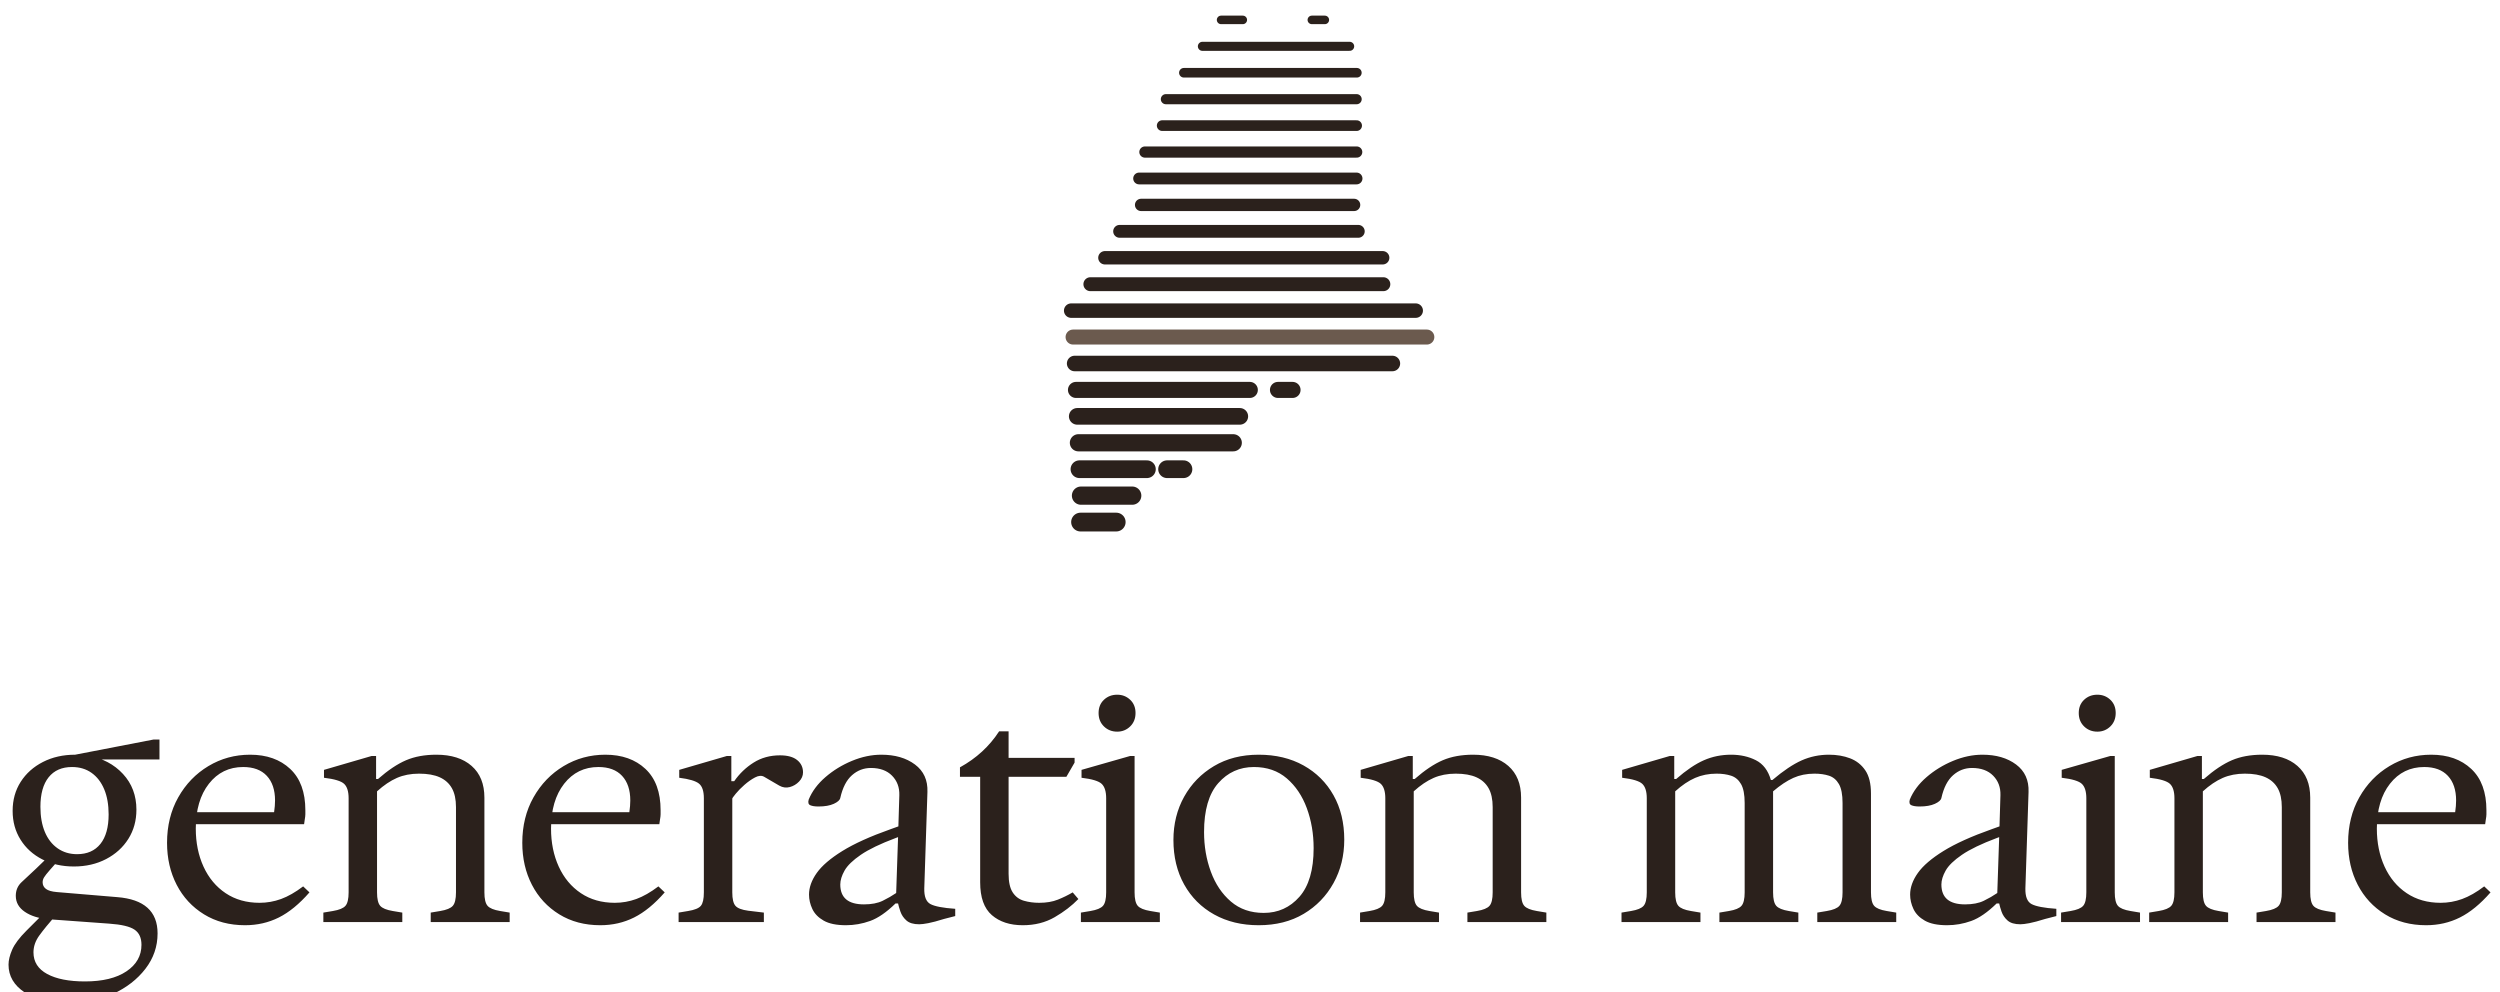
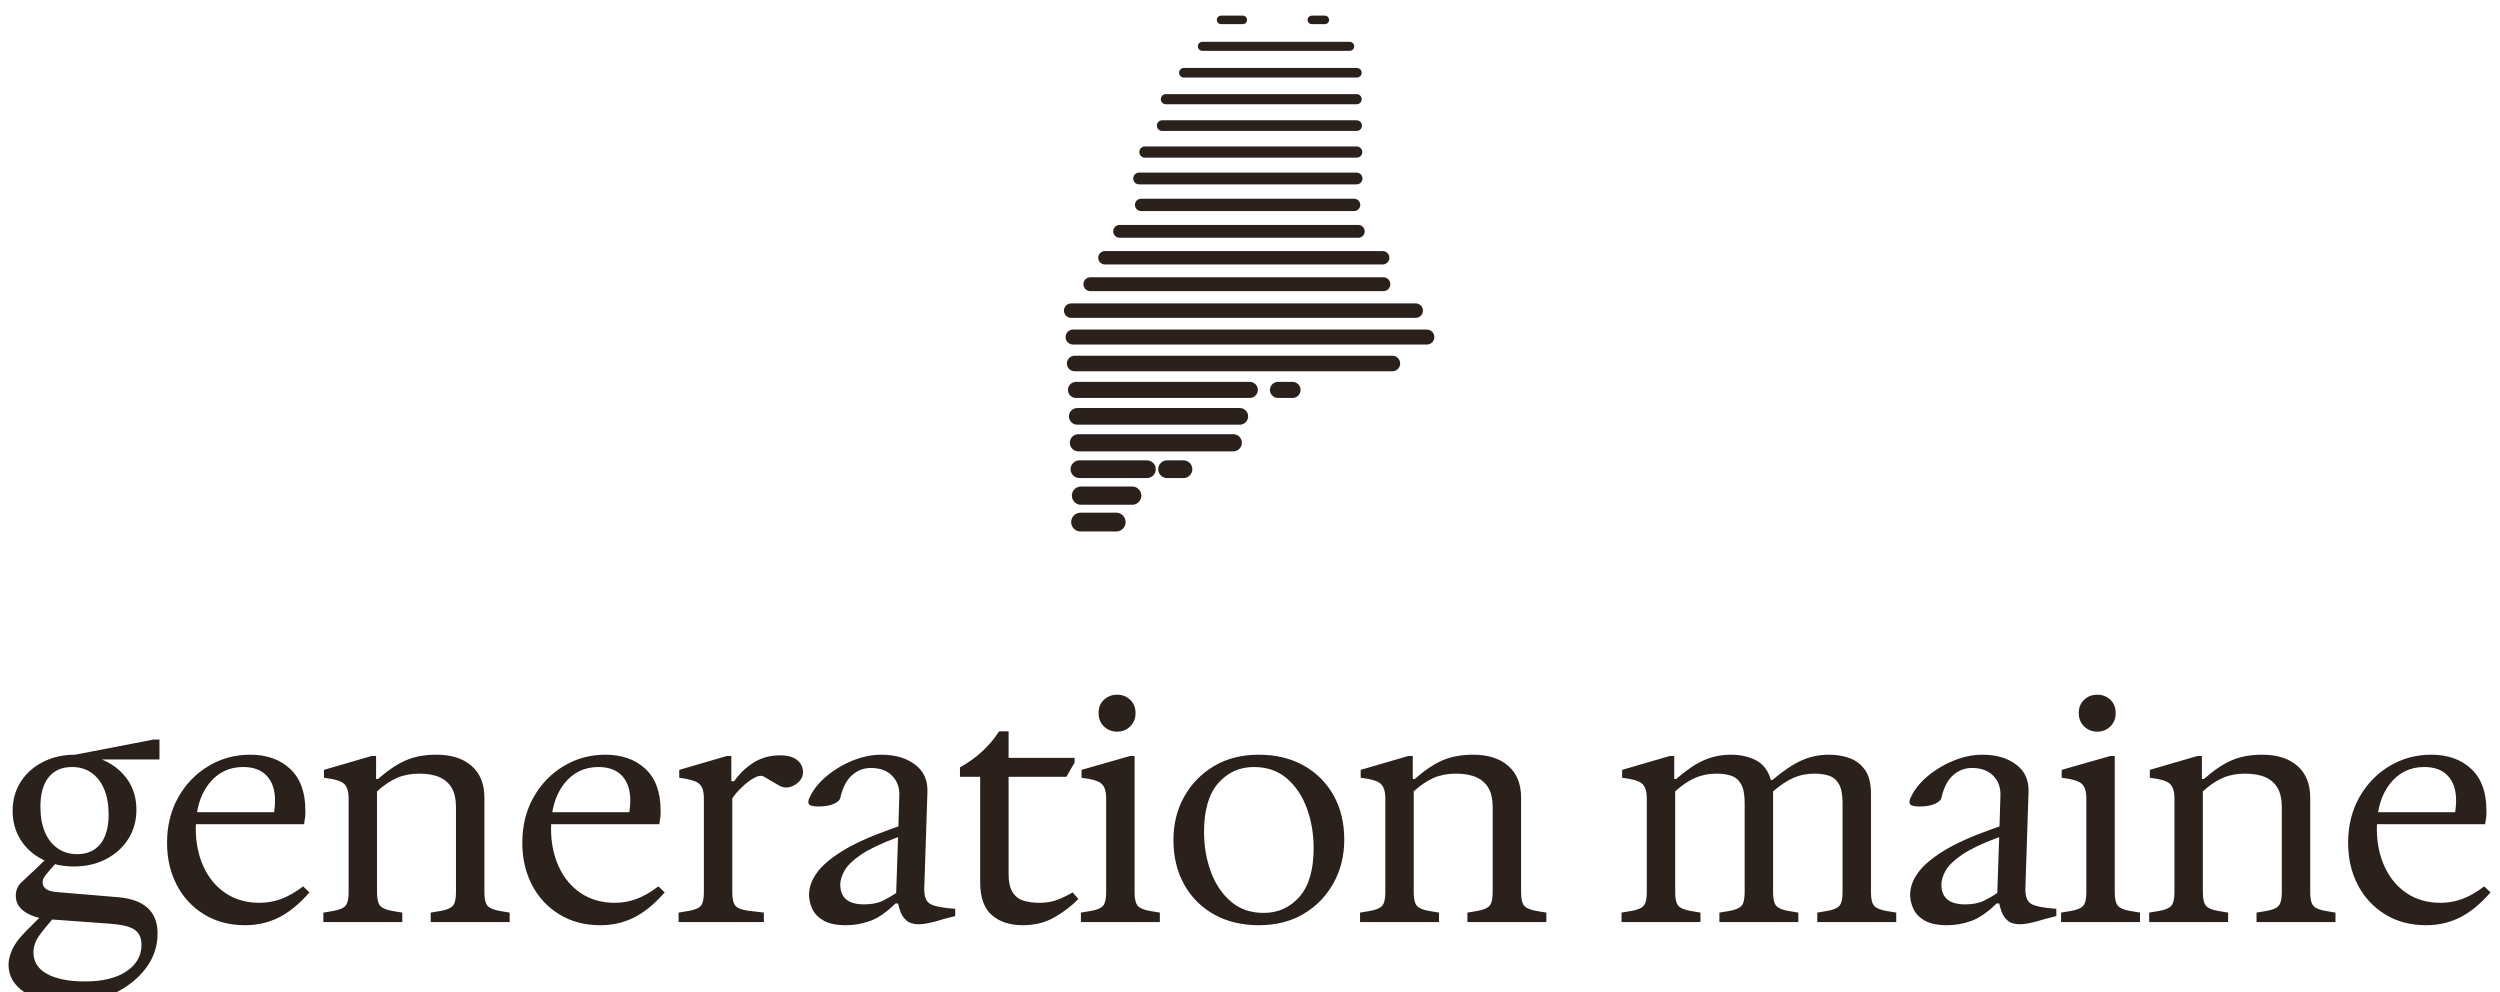
<svg xmlns="http://www.w3.org/2000/svg" viewBox="0 0 791.7 314" width="791.7" height="314" role="img" aria-label="Generation Maine">
  <path d="M386.69 6.3 L393.57 6.3" stroke="#2B211C" stroke-width="2.7" stroke-linecap="round" fill="none" />
  <path d="M415.43 6.3 L419.55 6.3" stroke="#2B211C" stroke-width="2.7" stroke-linecap="round" fill="none" />
  <path d="M380.77 14.67 L427.41 14.67" stroke="#2B211C" stroke-width="2.87" stroke-linecap="round" fill="none" />
  <path d="M374.91 23.04 L429.69 23.04" stroke="#2B211C" stroke-width="3.04" stroke-linecap="round" fill="none" />
  <path d="M369.21 31.41 L429.62 31.41" stroke="#2B211C" stroke-width="3.21" stroke-linecap="round" fill="none" />
  <path d="M368.04 39.78 L429.62 39.78" stroke="#2B211C" stroke-width="3.38" stroke-linecap="round" fill="none" />
  <path d="M362.57 48.15 L429.64 48.15" stroke="#2B211C" stroke-width="3.55" stroke-linecap="round" fill="none" />
  <path d="M360.73 56.52 L429.6 56.52" stroke="#2B211C" stroke-width="3.73" stroke-linecap="round" fill="none" />
  <path d="M361.36 64.89 L428.82 64.89" stroke="#2B211C" stroke-width="3.9" stroke-linecap="round" fill="none" />
  <path d="M354.56 73.26 L430.14 73.26" stroke="#2B211C" stroke-width="4.07" stroke-linecap="round" fill="none" />
  <path d="M349.9 81.63 L437.87 81.63" stroke="#2B211C" stroke-width="4.24" stroke-linecap="round" fill="none" />
  <path d="M345.3 90 L438.08 90" stroke="#2B211C" stroke-width="4.41" stroke-linecap="round" fill="none" />
  <path d="M339.22 98.37 L448.33 98.37" stroke="#2B211C" stroke-width="4.58" stroke-linecap="round" fill="none" />
-   <path d="M339.82 106.74 L451.85 106.74" stroke="#6B5A4E" stroke-width="4.75" stroke-linecap="round" fill="none" />
+   <path d="M339.82 106.74 L451.85 106.74" stroke="#2B211C" stroke-width="4.75" stroke-linecap="round" fill="none" />
  <path d="M340.32 115.11 L440.94 115.11" stroke="#2B211C" stroke-width="4.92" stroke-linecap="round" fill="none" />
  <path d="M340.74 123.48 L395.79 123.48" stroke="#2B211C" stroke-width="5.09" stroke-linecap="round" fill="none" />
  <path d="M404.71 123.48 L409.32 123.48" stroke="#2B211C" stroke-width="5.09" stroke-linecap="round" fill="none" />
  <path d="M341.14 131.85 L392.62 131.85" stroke="#2B211C" stroke-width="5.27" stroke-linecap="round" fill="none" />
  <path d="M341.51 140.22 L390.55 140.22" stroke="#2B211C" stroke-width="5.44" stroke-linecap="round" fill="none" />
  <path d="M341.84 148.59 L363.2 148.59" stroke="#2B211C" stroke-width="5.61" stroke-linecap="round" fill="none" />
  <path d="M369.59 148.59 L374.78 148.59" stroke="#2B211C" stroke-width="5.61" stroke-linecap="round" fill="none" />
  <path d="M342.33 156.96 L358.55 156.96" stroke="#2B211C" stroke-width="5.78" stroke-linecap="round" fill="none" />
  <path d="M342.19 165.33 L353.48 165.33" stroke="#2B211C" stroke-width="5.95" stroke-linecap="round" fill="none" />
  <g transform="translate(0 214)">
    <path fill="#2B211C" d="M21.5 103.7Q13 103.7 7.85 100.3Q2.7 96.9 2.7 91.5Q2.7 89.4 3.85 86.75Q5 84.1 8.4 80.7L13.9 75.2L17.7 75.8Q14.3 79.7 12.45 82.25Q10.6 84.8 10.6 87.6Q10.6 92.1 14.95 94.45Q19.3 96.8 26.9 96.8Q35.3 96.8 40.05 93.6Q44.8 90.4 44.8 85.2Q44.8 81.9 42.6 80.4Q40.4 78.9 34.6 78.5L15.3 77.1Q10.7 76.7 7.85 74.75Q5 72.8 5 69.7Q5 67.1 6.8 65.4Q8.6 63.7 11.4 61.1L14.5 58.1H18.8L15.8 61.5Q14.4 63.1 13.95 63.85Q13.5 64.6 13.5 65.4Q13.5 66.7 14.55 67.5Q15.6 68.3 18 68.5L37.1 70.1Q49.9 71.1 49.9 81.6Q49.9 87.8 46.05 92.8Q42.2 97.8 35.8 100.75Q29.4 103.7 21.5 103.7ZM23.4 60.4Q17.8 60.4 13.4 58.15Q9 55.9 6.5 51.9Q4 47.9 4 42.8Q4 37.6 6.55 33.6Q9.1 29.6 13.6 27.3Q18.1 25 23.8 25L27.9 25.3Q34.7 26.5 38.95 31.1Q43.2 35.7 43.2 42.4Q43.2 47.6 40.65 51.65Q38.1 55.7 33.6 58.05Q29.1 60.4 23.4 60.4ZM24.4 56.5Q29.2 56.5 31.8 53.25Q34.4 50 34.4 43.9Q34.4 39.3 33 35.95Q31.6 32.6 29 30.75Q26.4 28.9 22.8 28.9Q18 28.9 15.4 32.15Q12.8 35.4 12.8 41.5Q12.8 46.1 14.2 49.45Q15.6 52.8 18.25 54.65Q20.9 56.5 24.4 56.5ZM23.8 26.5V25L48.6 20.2H50.5V26.5ZM77.6 79Q70.2 79 64.6 75.55Q59 72.1 55.95 66.2Q52.9 60.3 52.9 52.9Q52.9 44.8 56.45 38.5Q60 32.2 66 28.6Q72 25 79.2 25Q87.1 25 91.9 29.5Q96.7 34 96.7 42.6Q96.7 43.2 96.7 43.85Q96.7 44.5 96.5 45.6L96.3 47H60.4V43.2H86.8Q87.1 41.2 87.1 39.5Q87.1 34.5 84.5 31.7Q81.9 28.9 77 28.9Q70.3 28.9 66.15 34.2Q62 39.5 62 48.4Q62 55.1 64.45 60.45Q66.9 65.8 71.45 68.85Q76 71.9 82.2 71.9Q85.7 71.9 89 70.7Q92.3 69.5 96 66.7L98 68.6Q93.2 74.1 88.3 76.55Q83.4 79 77.6 79ZM102.4 78V75L105.4 74.5Q108.4 74 109.4 72.85Q110.4 71.7 110.4 68.6V38.8Q110.4 35.6 109 34.25Q107.6 32.9 102.6 32.3V29.8L117.7 25.4H119.1V32.7H119.7Q124.5 28.5 128.6 26.75Q132.7 25 138.2 25Q145.3 25 149.35 28.55Q153.4 32.1 153.4 38.6V68.6Q153.4 71.7 154.4 72.85Q155.4 74 158.4 74.5L161.4 75V78H136.4V75L139.4 74.5Q142.4 74 143.4 72.85Q144.4 71.7 144.4 68.6V41.6Q144.4 37.9 143.1 35.6Q141.8 33.3 139.25 32.15Q136.7 31 132.7 31Q128.8 31 125.7 32.35Q122.6 33.7 119.4 36.6V68.6Q119.4 71.7 120.4 72.85Q121.4 74 124.4 74.5L127.4 75V78ZM190.1 79Q182.7 79 177.1 75.55Q171.5 72.1 168.45 66.2Q165.4 60.3 165.4 52.9Q165.4 44.8 168.95 38.5Q172.5 32.2 178.5 28.6Q184.5 25 191.7 25Q199.6 25 204.4 29.5Q209.2 34 209.2 42.6Q209.2 43.2 209.2 43.85Q209.2 44.5 209 45.6L208.8 47H172.9V43.2H199.3Q199.6 41.2 199.6 39.5Q199.6 34.5 197 31.7Q194.4 28.9 189.5 28.9Q182.8 28.9 178.65 34.2Q174.5 39.5 174.5 48.4Q174.5 55.1 176.95 60.45Q179.4 65.8 183.95 68.85Q188.5 71.9 194.7 71.9Q198.2 71.9 201.5 70.7Q204.8 69.5 208.5 66.7L210.5 68.6Q205.7 74.1 200.8 76.55Q195.9 79 190.1 79ZM214.9 78V75L217.9 74.5Q221 74 221.95 72.85Q222.9 71.7 222.9 68.6V38.8Q222.9 35.4 221.35 34.15Q219.8 32.9 215.1 32.3V29.8L230.2 25.4H231.6V33.4H232.5Q235 29.8 238.65 27.5Q242.3 25.2 247 25.2Q250.6 25.2 252.45 26.7Q254.3 28.2 254.3 30.6Q254.3 32.2 253.05 33.5Q251.8 34.8 250.1 35.25Q248.4 35.7 246.8 34.8L242 32Q240.8 31.3 239.1 32.2Q237.4 33.1 235.75 34.55Q234.1 36 233 37.35Q231.9 38.7 231.9 38.9V68.6Q231.9 71.7 232.9 72.85Q233.9 74 236.9 74.4L241.9 75V78ZM267.9 79Q263.4 79 260.85 77.55Q258.3 76.1 257.25 73.85Q256.2 71.6 256.2 69.3Q256.2 65.9 258.65 62.45Q261.1 59 266.75 55.5Q272.4 52 282 48.6L284.5 47.7L284.8 37.8Q284.9 34.1 282.5 31.65Q280.1 29.2 275.8 29.2Q272.4 29.2 269.8 31.5Q267.2 33.8 266.1 38.7Q265.9 39.7 264.05 40.55Q262.2 41.4 259.2 41.4Q257.5 41.4 256.6 41Q255.7 40.6 256.1 39.2Q257.7 35.3 261.4 32.1Q265.1 28.9 269.8 26.95Q274.5 25 279.1 25Q285.6 25 289.75 28.1Q293.9 31.2 293.7 36.8L292.7 67.3Q292.6 71.2 294.65 72.3Q296.7 73.4 302.5 73.8V76.1L299 77Q295.8 78 293.95 78.35Q292.1 78.7 291.1 78.7Q288.4 78.7 287.05 77.5Q285.7 76.3 285.15 74.7Q284.6 73.1 284.4 72.1H283.6Q279.3 76.3 275.55 77.65Q271.8 79 267.9 79ZM273.6 72.4Q277.2 72.4 279.55 71.25Q281.9 70.1 283.8 68.8L284.4 51.1L283.6 51.4Q276.4 54.1 272.6 56.7Q268.8 59.3 267.45 61.7Q266.1 64.1 266.1 66.1Q266.1 72.4 273.6 72.4ZM323.9 79Q317.8 79 314.1 75.8Q310.4 72.6 310.4 65.4V32H304V29Q311.8 24.7 316.4 17.6H319.4V25.8V28.7V62.7Q319.4 66.6 320.7 68.6Q322 70.6 324.25 71.25Q326.5 71.9 329.1 71.9Q332.5 71.9 335 70.9Q337.5 69.9 339.7 68.6L341.5 70.7Q338.4 73.9 334 76.45Q329.6 79 323.9 79ZM315 32V26H340.3V27.5L337.7 32ZM342.3 78V75L345.3 74.5Q348.3 74 349.3 72.85Q350.3 71.7 350.3 68.6V38.8Q350.3 35.6 348.9 34.25Q347.5 32.9 342.5 32.3V29.8L357.9 25.4H359.3V68.6Q359.3 71.7 360.3 72.85Q361.3 74 364.3 74.5L367.3 75V78ZM353.8 17.7Q351.3 17.7 349.6 16.05Q347.9 14.4 347.9 11.8Q347.9 9.2 349.6 7.6Q351.3 6 353.8 6Q356.2 6 357.9 7.6Q359.6 9.2 359.6 11.8Q359.6 14.4 357.9 16.05Q356.2 17.7 353.8 17.7ZM398.6 79Q390.6 79 384.5 75.6Q378.4 72.2 375 66.1Q371.6 60 371.6 52Q371.6 44.4 375 38.3Q378.4 32.2 384.45 28.6Q390.5 25 398.6 25Q406.7 25 412.8 28.4Q418.9 31.8 422.3 37.85Q425.7 43.9 425.7 51.9Q425.7 59.5 422.3 65.65Q418.9 71.8 412.85 75.4Q406.8 79 398.6 79ZM400.2 75.1Q407 75.1 411.5 70Q416 64.9 416 54.6Q416 47.8 413.85 41.95Q411.7 36.1 407.5 32.5Q403.3 28.9 397.1 28.9Q390.3 28.9 385.8 34Q381.3 39.1 381.3 49.5Q381.3 56.2 383.45 62.05Q385.6 67.9 389.8 71.5Q394 75.1 400.2 75.1ZM430.7 78V75L433.7 74.5Q436.7 74 437.7 72.85Q438.7 71.7 438.7 68.6V38.8Q438.7 35.6 437.3 34.25Q435.9 32.9 430.9 32.3V29.8L446 25.4H447.4V32.7H448Q452.8 28.5 456.9 26.75Q461 25 466.5 25Q473.6 25 477.65 28.55Q481.7 32.1 481.7 38.6V68.6Q481.7 71.7 482.7 72.85Q483.7 74 486.7 74.5L489.7 75V78H464.7V75L467.7 74.5Q470.7 74 471.7 72.85Q472.7 71.7 472.7 68.6V41.6Q472.7 37.9 471.4 35.6Q470.1 33.3 467.55 32.15Q465 31 461 31Q457.1 31 454 32.35Q450.9 33.7 447.7 36.6V68.6Q447.7 71.7 448.7 72.85Q449.7 74 452.7 74.5L455.7 75V78ZM513.5 78V75L516.5 74.5Q519.5 74 520.5 72.85Q521.5 71.7 521.5 68.6V38.8Q521.5 35.6 520.1 34.25Q518.7 32.9 513.7 32.3V29.8L528.8 25.4H530.2V32.7H530.8Q535.6 28.5 539.6 26.75Q543.6 25 548.2 25Q552.6 25 556.05 26.75Q559.5 28.5 560.8 33H561.3Q566.5 28.6 570.55 26.8Q574.6 25 579.2 25Q582.9 25 585.9 26.15Q588.9 27.3 590.7 29.95Q592.5 32.6 592.5 37.3V68.6Q592.5 71.7 593.5 72.85Q594.5 74 597.5 74.5L600.5 75V78H575.5V75L578.5 74.5Q581.5 74 582.5 72.85Q583.5 71.7 583.5 68.6V40.3Q583.5 36.3 582.35 34.3Q581.2 32.3 579.2 31.65Q577.2 31 574.6 31Q570.9 31 567.9 32.35Q564.9 33.7 561.5 36.6V68.6Q561.5 71.7 562.5 72.85Q563.5 74 566.5 74.5L569.5 75V78H544.5V75L547.5 74.5Q550.5 74 551.5 72.85Q552.5 71.7 552.5 68.6V40.3Q552.5 36.3 551.35 34.3Q550.2 32.3 548.2 31.65Q546.2 31 543.6 31Q539.9 31 536.8 32.35Q533.7 33.7 530.5 36.6V68.6Q530.5 71.7 531.5 72.85Q532.5 74 535.5 74.5L538.5 75V78ZM616.6 79Q612.1 79 609.55 77.55Q607 76.1 605.95 73.85Q604.9 71.6 604.9 69.3Q604.9 65.9 607.35 62.45Q609.8 59 615.45 55.5Q621.1 52 630.7 48.6L633.2 47.7L633.5 37.8Q633.6 34.1 631.2 31.65Q628.8 29.2 624.5 29.2Q621.1 29.2 618.5 31.5Q615.9 33.8 614.8 38.7Q614.6 39.7 612.75 40.55Q610.9 41.4 607.9 41.4Q606.2 41.4 605.3 41Q604.4 40.6 604.8 39.2Q606.4 35.3 610.1 32.1Q613.8 28.9 618.5 26.95Q623.2 25 627.8 25Q634.3 25 638.45 28.1Q642.6 31.2 642.4 36.8L641.4 67.3Q641.3 71.2 643.35 72.3Q645.4 73.4 651.2 73.8V76.1L647.7 77Q644.5 78 642.65 78.35Q640.8 78.7 639.8 78.7Q637.1 78.7 635.75 77.5Q634.4 76.3 633.85 74.7Q633.3 73.1 633.1 72.1H632.3Q628 76.3 624.25 77.65Q620.5 79 616.6 79ZM622.3 72.4Q625.9 72.4 628.25 71.25Q630.6 70.1 632.5 68.8L633.1 51.1L632.3 51.4Q625.1 54.1 621.3 56.7Q617.5 59.3 616.15 61.7Q614.8 64.1 614.8 66.1Q614.8 72.4 622.3 72.4ZM652.7 78V75L655.7 74.5Q658.7 74 659.7 72.85Q660.7 71.7 660.7 68.6V38.8Q660.7 35.6 659.3 34.25Q657.9 32.9 652.9 32.3V29.8L668.3 25.4H669.7V68.6Q669.7 71.7 670.7 72.85Q671.7 74 674.7 74.5L677.7 75V78ZM664.2 17.7Q661.7 17.7 660 16.05Q658.3 14.4 658.3 11.8Q658.3 9.2 660 7.6Q661.7 6 664.2 6Q666.6 6 668.3 7.6Q670 9.2 670 11.8Q670 14.4 668.3 16.05Q666.6 17.7 664.2 17.7ZM680.6 78V75L683.6 74.5Q686.6 74 687.6 72.85Q688.6 71.7 688.6 68.6V38.8Q688.6 35.6 687.2 34.25Q685.8 32.9 680.8 32.3V29.8L695.9 25.4H697.3V32.7H697.9Q702.7 28.5 706.8 26.75Q710.9 25 716.4 25Q723.5 25 727.55 28.55Q731.6 32.1 731.6 38.6V68.6Q731.6 71.7 732.6 72.85Q733.6 74 736.6 74.5L739.6 75V78H714.6V75L717.6 74.5Q720.6 74 721.6 72.85Q722.6 71.7 722.6 68.6V41.6Q722.6 37.9 721.3 35.6Q720 33.3 717.45 32.15Q714.9 31 710.9 31Q707 31 703.9 32.35Q700.8 33.7 697.6 36.6V68.6Q697.6 71.7 698.6 72.85Q699.6 74 702.6 74.5L705.6 75V78ZM768.3 79Q760.9 79 755.3 75.55Q749.7 72.1 746.65 66.2Q743.6 60.3 743.6 52.9Q743.6 44.8 747.15 38.5Q750.7 32.2 756.7 28.6Q762.7 25 769.9 25Q777.8 25 782.6 29.5Q787.4 34 787.4 42.6Q787.4 43.2 787.4 43.85Q787.4 44.5 787.2 45.6L787 47H751.1V43.2H777.5Q777.8 41.2 777.8 39.5Q777.8 34.5 775.2 31.7Q772.6 28.9 767.7 28.9Q761 28.9 756.85 34.2Q752.7 39.5 752.7 48.4Q752.7 55.1 755.15 60.45Q757.6 65.8 762.15 68.85Q766.7 71.9 772.9 71.9Q776.4 71.9 779.7 70.7Q783 69.5 786.7 66.7L788.7 68.6Q783.9 74.1 779 76.55Q774.1 79 768.3 79Z" />
  </g>
</svg>
